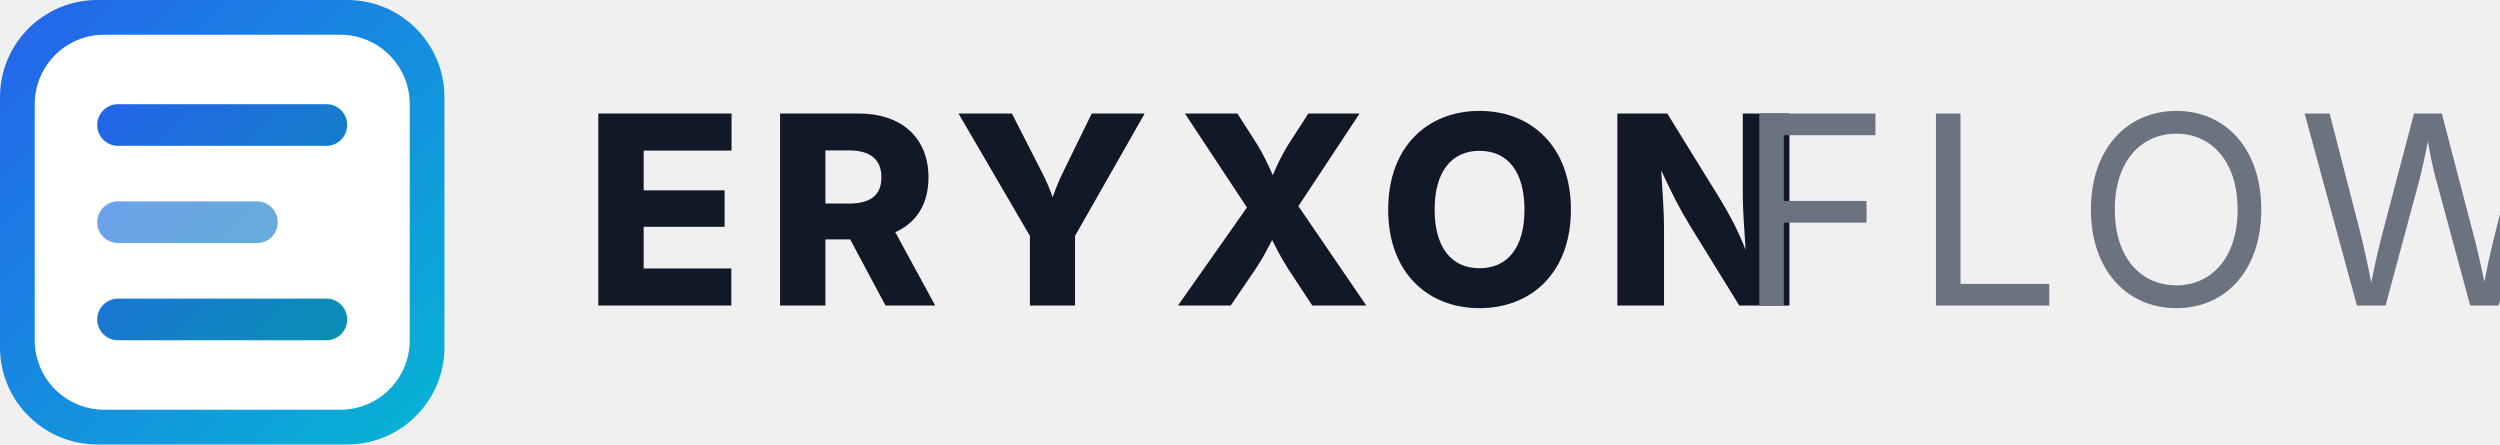
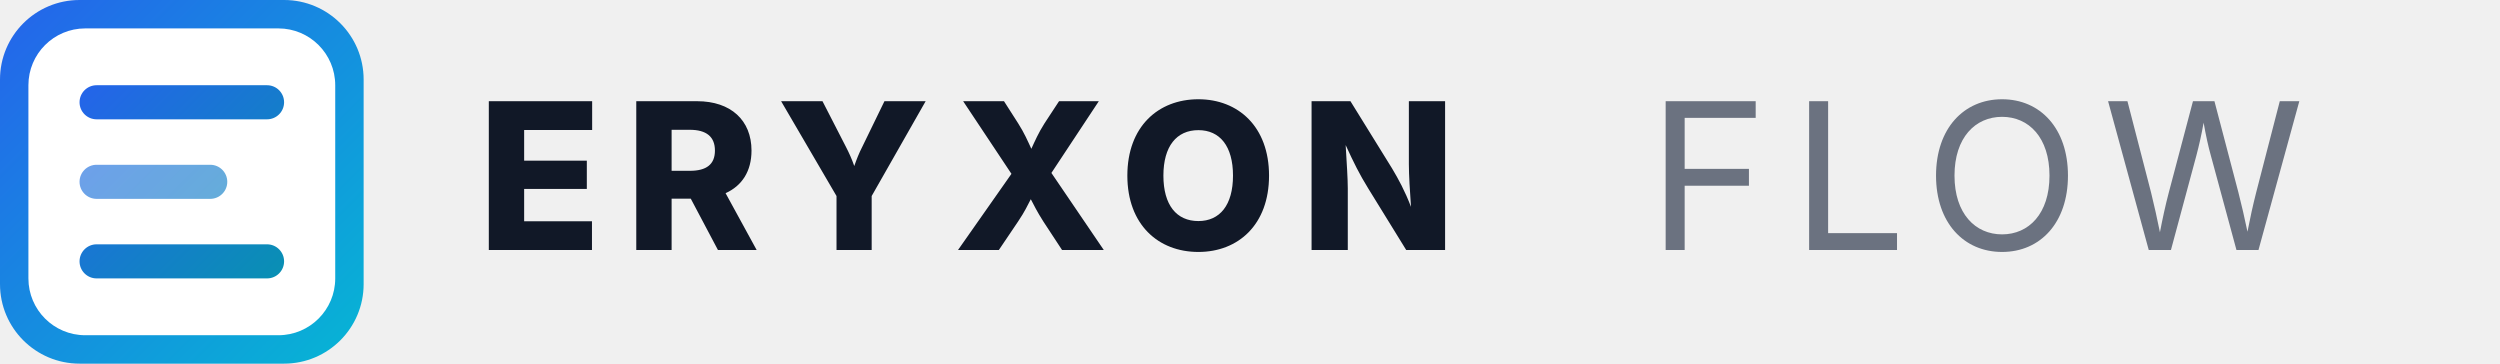
- <svg xmlns="http://www.w3.org/2000/svg" width="180" height="32" viewBox="0 0 180 32" fill="none">
+ <svg xmlns="http://www.w3.org/2000/svg" width="220" height="32" viewBox="0 0 220 32" fill="none">
  <defs>
    <linearGradient id="g1" x1="0" y1="0" x2="32" y2="32" gradientUnits="userSpaceOnUse">
      <stop offset="0%" stop-color="#2563eb" />
      <stop offset="100%" stop-color="#06b6d4" />
    </linearGradient>
    <linearGradient id="g2" x1="7" y1="7" x2="25" y2="25" gradientUnits="userSpaceOnUse">
      <stop offset="0%" stop-color="#2563eb" />
      <stop offset="100%" stop-color="#0891b2" />
    </linearGradient>
  </defs>
  <rect width="32" height="32" rx="7" fill="url(#g1)" />
  <rect x="2.5" y="2.5" width="27" height="27" rx="5" fill="white" />
  <rect x="7" y="7.5" width="18" height="3" rx="1.5" fill="url(#g2)" />
  <rect x="7" y="14.5" width="13" height="3" rx="1.5" fill="url(#g2)" opacity="0.65" />
  <rect x="7" y="21.5" width="18" height="3" rx="1.5" fill="url(#g2)" />
-   <text x="42" y="22" font-family="Inter, -apple-system, BlinkMacSystemFont, 'Segoe UI', Helvetica, Arial, sans-serif" font-size="19" font-weight="800" letter-spacing="1.5" fill="#111827">ERYXON</text>
-   <text x="125" y="22" font-family="Inter, -apple-system, BlinkMacSystemFont, 'Segoe UI', Helvetica, Arial, sans-serif" font-size="19" font-weight="400" letter-spacing="1.5" fill="#6b7280">FLOW</text>
+   <text x="42" y="22" font-family="Inter, -apple-system, BlinkMacSystemFont, 'Segoe UI', Helvetica, Arial, sans-serif" font-size="18" font-weight="800" letter-spacing="2" fill="#111827">ERYXON</text>
+   <text x="145" y="22" font-family="Inter, -apple-system, BlinkMacSystemFont, 'Segoe UI', Helvetica, Arial, sans-serif" font-size="18" font-weight="400" letter-spacing="2" fill="#6b7280">FLOW</text>
</svg>
